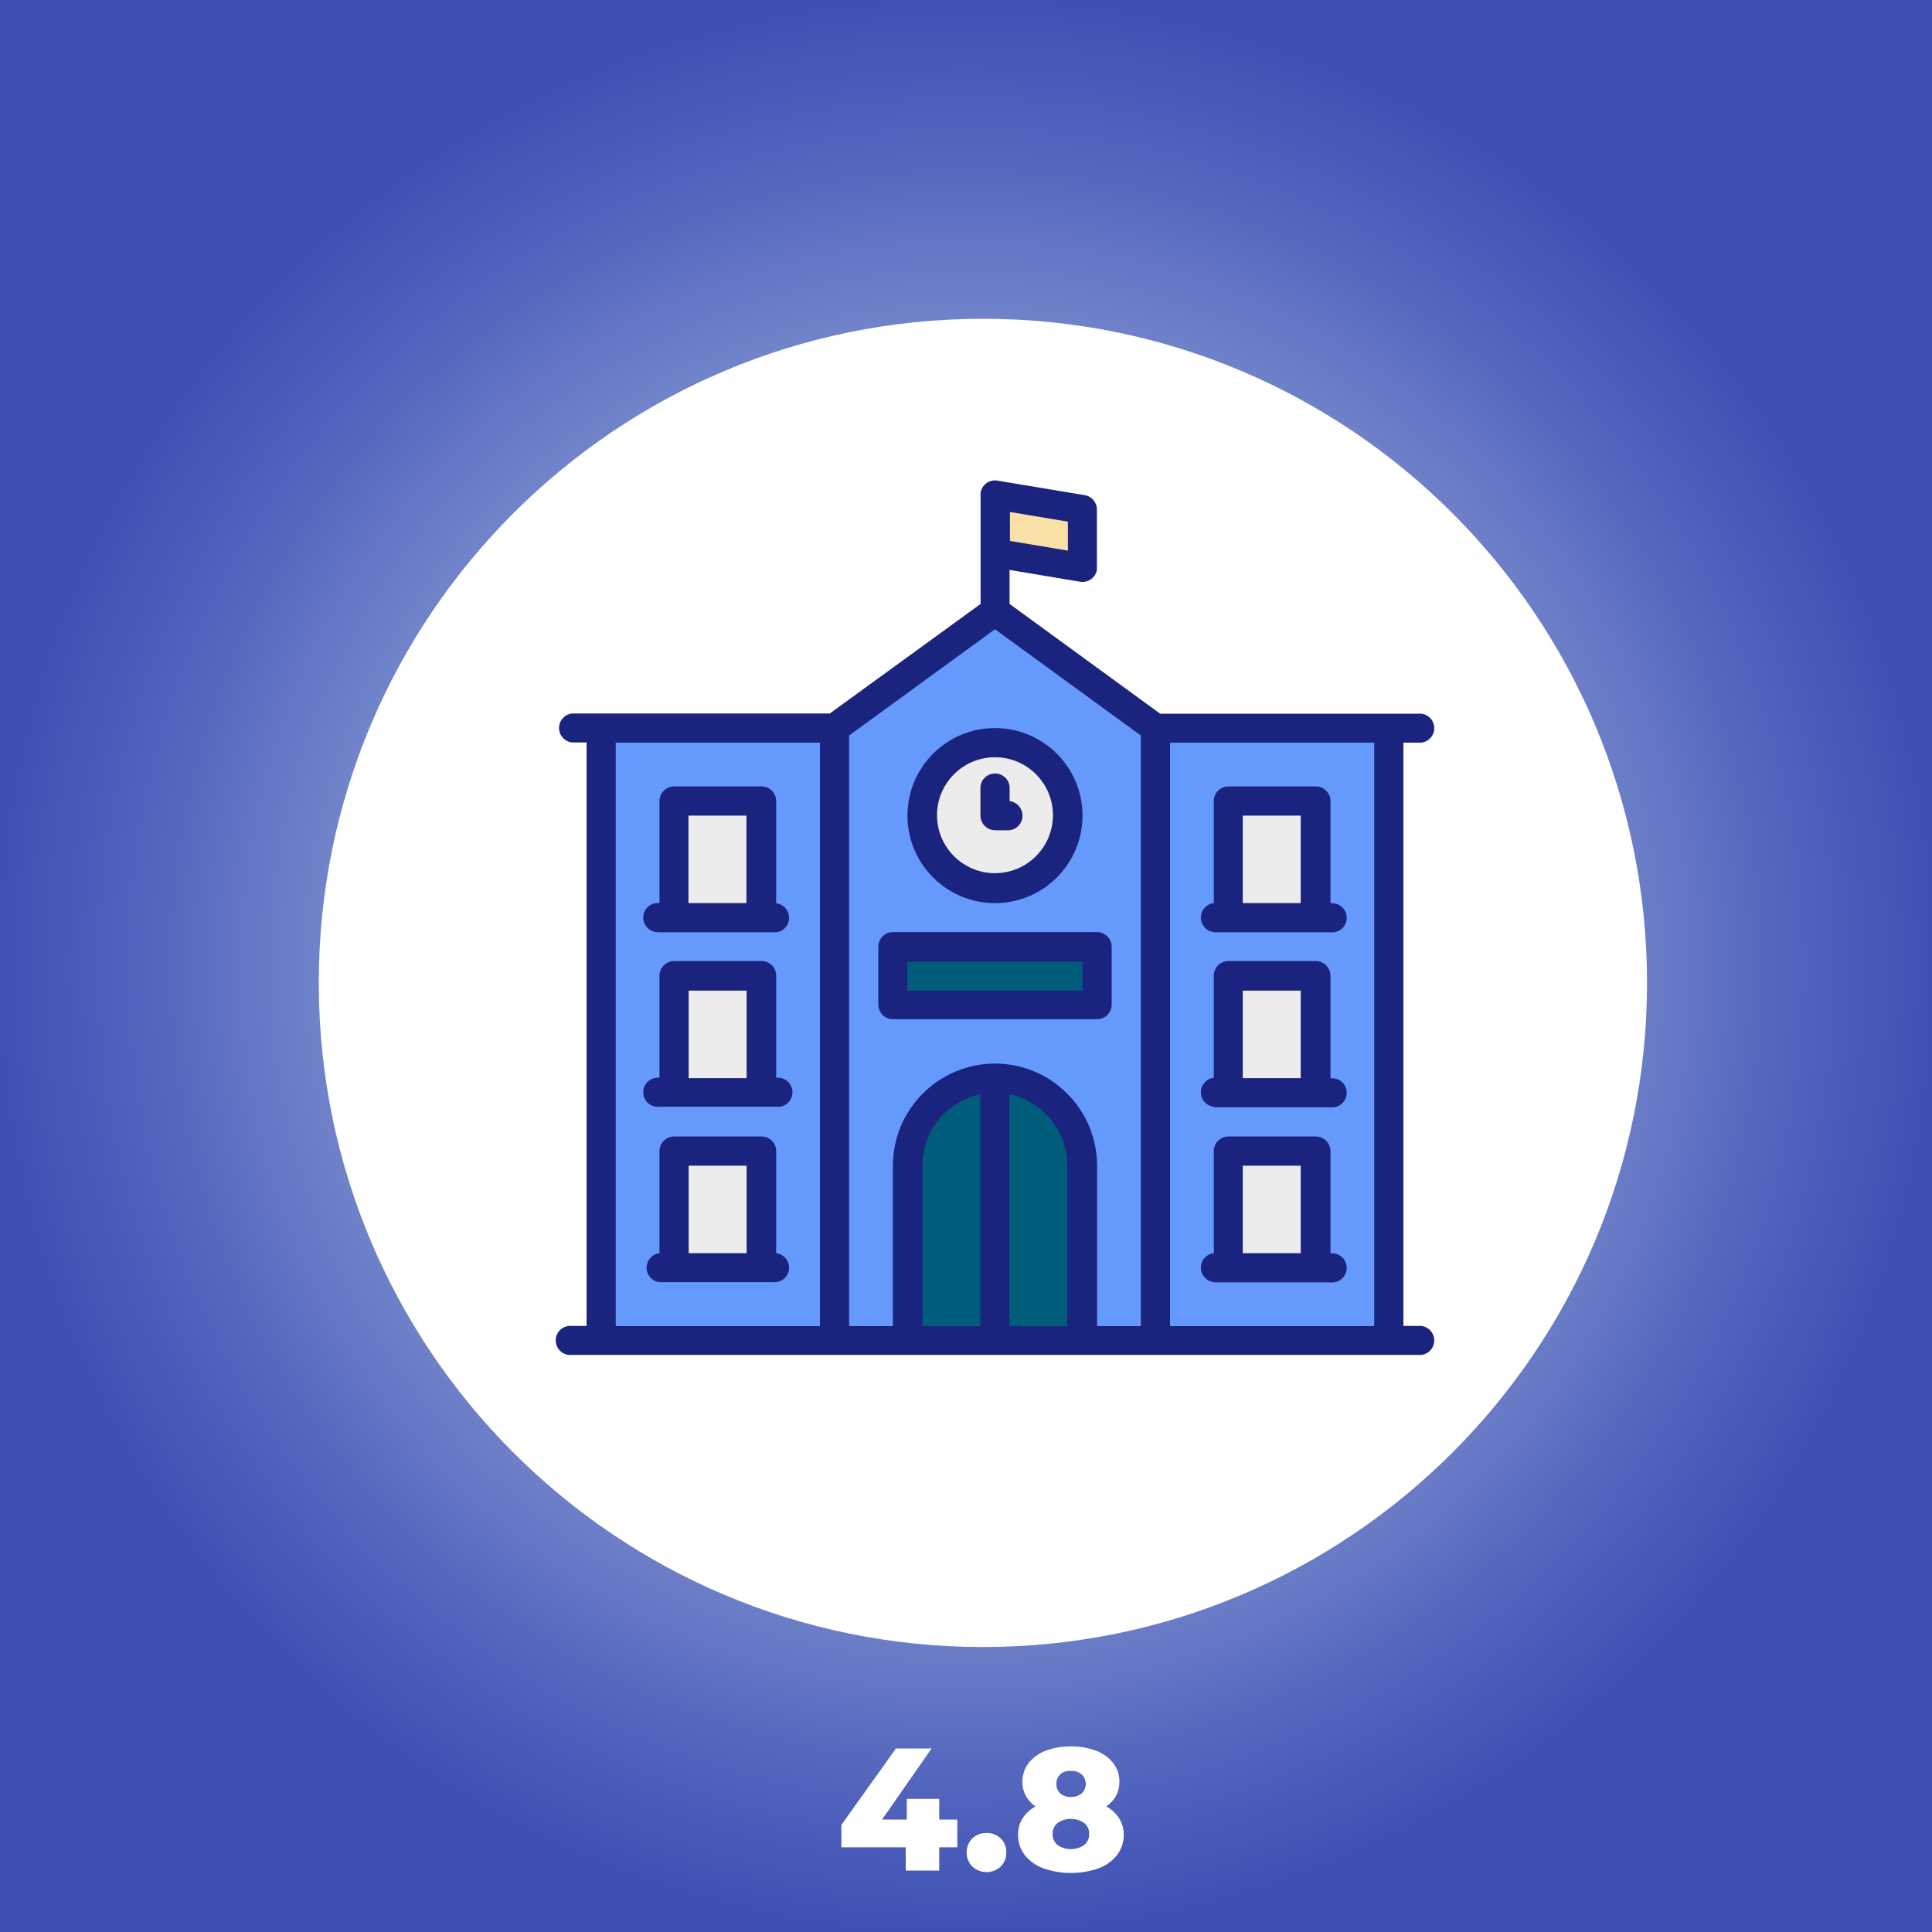
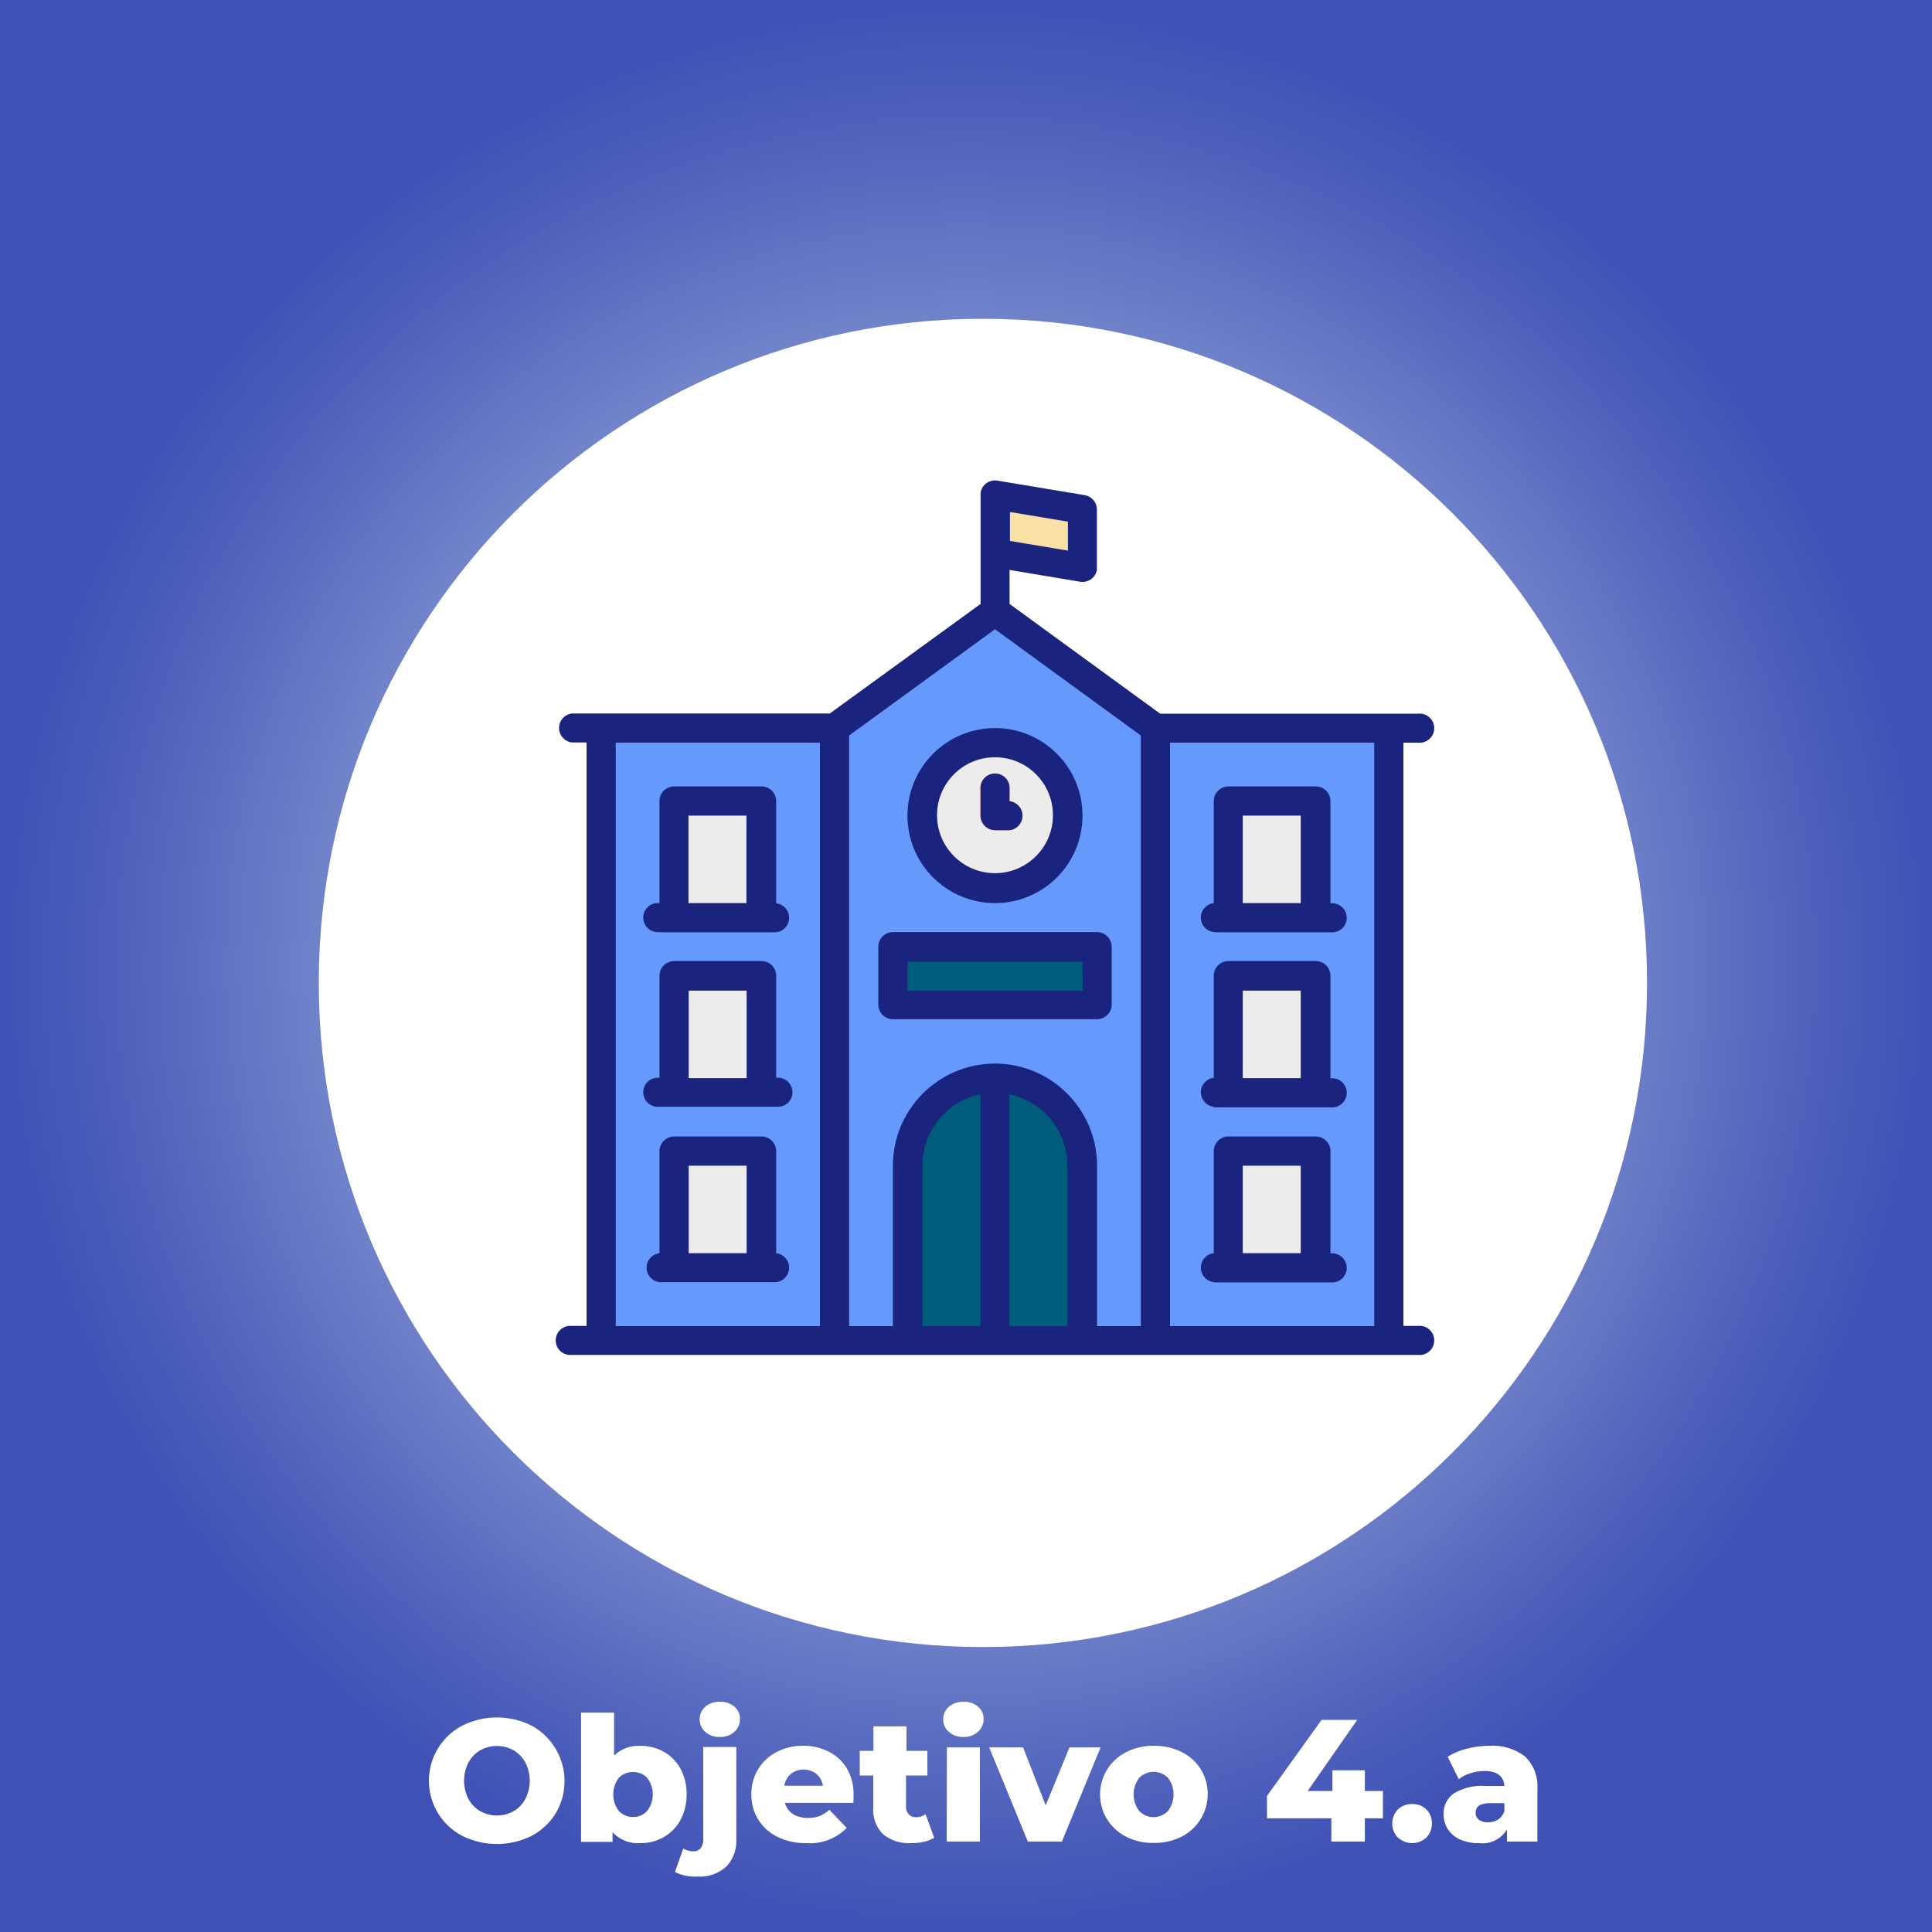
<svg xmlns="http://www.w3.org/2000/svg" id="Layer_1" data-name="Layer 1" viewBox="0 0 200 200">
  <defs>
    <style>.cls-1{fill:url(#radial-gradient);}.cls-2{fill:#fff;}.cls-3{fill:#f9e0a6;}.cls-4{fill:#659afc;}.cls-5{fill:#ececec;}.cls-6{fill:#eb423f;}.cls-7{fill:#005c7b;}.cls-8{fill:#1a237e;}</style>
    <radialGradient id="radial-gradient" cx="100" cy="646" r="100" gradientTransform="translate(0 -546)" gradientUnits="userSpaceOnUse">
      <stop offset="0" stop-color="#ecfffc" />
      <stop offset="0.16" stop-color="#cddfef" />
      <stop offset="0.57" stop-color="#8193d0" />
      <stop offset="0.86" stop-color="#5163bc" />
      <stop offset="1" stop-color="#3f51b5" />
    </radialGradient>
  </defs>
  <rect class="cls-1" width="200" height="200" />
-   <path class="cls-2" d="M99.1,191.23H97.23v2.41H93.76v-2.41H87.1v-2.32L92.75,181h3.69l-5.13,7.36h2.56v-2.14h3.36v2.14H99.1Z" />
-   <path class="cls-2" d="M100.65,193.23a2.11,2.11,0,0,1,0-2.92,2.06,2.06,0,0,1,1.47-.56,2,2,0,0,1,1.47.56,1.92,1.92,0,0,1,.58,1.46,2,2,0,0,1-.58,1.46,2.17,2.17,0,0,1-2.93,0Z" />
-   <path class="cls-2" d="M115.86,188.24a3.11,3.11,0,0,1,.47,1.69,3.4,3.4,0,0,1-.68,2.09,4.4,4.4,0,0,1-1.93,1.39,8.76,8.76,0,0,1-5.72,0,4.4,4.4,0,0,1-1.93-1.39,3.34,3.34,0,0,1-.68-2.09,3.11,3.11,0,0,1,.46-1.69,3.83,3.83,0,0,1,1.34-1.24,3.08,3.08,0,0,1-1-1.1,2.9,2.9,0,0,1-.35-1.44,3.1,3.1,0,0,1,.63-1.93,4,4,0,0,1,1.77-1.29,7.09,7.09,0,0,1,2.62-.45,7.16,7.16,0,0,1,2.62.45,4,4,0,0,1,1.77,1.29,3.1,3.1,0,0,1,.63,1.93,3,3,0,0,1-.35,1.44,3.27,3.27,0,0,1-1,1.1A3.71,3.71,0,0,1,115.86,188.24ZM112.23,191a1.4,1.4,0,0,0,.52-1.15,1.38,1.38,0,0,0-.52-1.14,2.46,2.46,0,0,0-2.75,0,1.4,1.4,0,0,0-.51,1.14,1.42,1.42,0,0,0,.51,1.15,2.46,2.46,0,0,0,2.75,0Zm-2.45-7.33a1.21,1.21,0,0,0-.42,1,1.23,1.23,0,0,0,.41,1,1.62,1.62,0,0,0,1.09.35,1.69,1.69,0,0,0,1.1-.35,1.36,1.36,0,0,0,0-2,1.69,1.69,0,0,0-1.1-.35A1.61,1.61,0,0,0,109.78,183.64Z" />
+   <path class="cls-2" d="M47.85,190.05a6.41,6.41,0,0,1-2.5-2.34,6.44,6.44,0,0,1,2.5-9.07,8,8,0,0,1,7.18,0,6.54,6.54,0,0,1,2.5,9.07,6.48,6.48,0,0,1-2.5,2.34,8.09,8.09,0,0,1-7.18,0Zm5.32-2.56a3.24,3.24,0,0,0,1.22-1.27,4.15,4.15,0,0,0,0-3.76,3.31,3.31,0,0,0-1.22-1.27,3.55,3.55,0,0,0-3.46,0,3.24,3.24,0,0,0-1.22,1.27,4.15,4.15,0,0,0,0,3.76,3.18,3.18,0,0,0,1.22,1.27,3.55,3.55,0,0,0,3.46,0Z" />
+   <path class="cls-2" d="M68.71,181.34a4.48,4.48,0,0,1,1.73,1.75,5.42,5.42,0,0,1,.64,2.66,5.48,5.48,0,0,1-.64,2.66,4.53,4.53,0,0,1-1.73,1.77,4.74,4.74,0,0,1-2.42.62,3.52,3.52,0,0,1-2.88-1.13v1H60.15V177.29h3.42v4.44a3.65,3.65,0,0,1,2.72-1A4.84,4.84,0,0,1,68.71,181.34ZM67,187.46a2.8,2.8,0,0,0,0-3.41,1.94,1.94,0,0,0-1.47-.61,2,2,0,0,0-1.48.61,2.84,2.84,0,0,0,0,3.41,1.93,1.93,0,0,0,1.48.63A1.89,1.89,0,0,0,67,187.46Z" />
+   <path class="cls-2" d="M69.87,193.79l.86-2.43a2,2,0,0,0,1.07.29.91.91,0,0,0,.73-.32,1.48,1.48,0,0,0,.27-1v-9.48h3.42v9.5a3.85,3.85,0,0,1-1,2.85,4,4,0,0,1-2.92,1.06A4.75,4.75,0,0,1,69.87,193.79ZM73,179.28a1.67,1.67,0,0,1-.57-1.29,1.69,1.69,0,0,1,.57-1.3,2.17,2.17,0,0,1,1.51-.52,2.21,2.21,0,0,1,1.52.5,1.6,1.6,0,0,1,.57,1.26,1.75,1.75,0,0,1-.57,1.34,2.14,2.14,0,0,1-1.52.54A2.17,2.17,0,0,1,73,179.28Z" />
+   <path class="cls-2" d="M88.34,186.63H81.25a2,2,0,0,0,.83,1.16,2.83,2.83,0,0,0,1.56.4,3.38,3.38,0,0,0,1.21-.19,3.71,3.71,0,0,0,1-.65l1.8,1.87a5.28,5.28,0,0,1-4.16,1.58,6.63,6.63,0,0,1-3-.64,4.9,4.9,0,0,1-2-1.8,4.82,4.82,0,0,1-.71-2.61,4.92,4.92,0,0,1,.69-2.59,4.81,4.81,0,0,1,1.92-1.79,5.79,5.79,0,0,1,2.75-.65,5.68,5.68,0,0,1,2.65.61,4.57,4.57,0,0,1,1.88,1.74,5.15,5.15,0,0,1,.69,2.71S88.37,186.09,88.34,186.63Zm-6.47-3a2,2,0,0,0-.68,1.23h4a2,2,0,0,0-.68-1.23,2.16,2.16,0,0,0-2.64,0Z" />
+   <path class="cls-2" d="M96.71,190.25a3.55,3.55,0,0,1-1.06.41,5.57,5.57,0,0,1-1.32.14,4.21,4.21,0,0,1-2.93-.93,3.59,3.59,0,0,1-1-2.79V183.8H89v-2.55h1.42v-2.54h3.42v2.54H96v2.55H93.79V187a1.13,1.13,0,0,0,.28.82,1,1,0,0,0,.75.3,1.77,1.77,0,0,0,1-.31Z" />
+   <path class="cls-2" d="M98.22,179.28a1.65,1.65,0,0,1-.58-1.29,1.67,1.67,0,0,1,.58-1.3,2.15,2.15,0,0,1,1.51-.52,2.19,2.19,0,0,1,1.51.5,1.57,1.57,0,0,1,.58,1.26,1.72,1.72,0,0,1-.58,1.34,2.12,2.12,0,0,1-1.51.54A2.16,2.16,0,0,1,98.22,179.28Zm-.2,1.61h3.42v9.75H98Z" />
+   <path class="cls-2" d="M113.93,180.89l-4,9.75h-3.53l-4-9.75h3.51l2.34,6,2.46-6Z" />
+   <path class="cls-2" d="M116.62,190.16a5.07,5.07,0,0,1-2-1.8,4.91,4.91,0,0,1,2-7,6.17,6.17,0,0,1,2.83-.64,6.29,6.29,0,0,1,2.85.64,4.83,4.83,0,0,1,2,1.78,4.95,4.95,0,0,1-2,7,6.16,6.16,0,0,1-2.85.64A6.1,6.1,0,0,1,116.62,190.16Zm4.3-2.7a2.84,2.84,0,0,0,0-3.41,2.1,2.1,0,0,0-3,0,2.84,2.84,0,0,0,0,3.41,2.05,2.05,0,0,0,3,0Z" />
+   <path class="cls-2" d="M143.16,188.23h-1.87v2.41h-3.47v-2.41h-6.66v-2.32l5.65-7.87h3.69l-5.13,7.36h2.56v-2.14h3.36v2.14h1.87Z" />
+   <path class="cls-2" d="M144.71,190.23a2.11,2.11,0,0,1,0-2.92,2.06,2.06,0,0,1,1.47-.56,2,2,0,0,1,1.47.56,1.92,1.92,0,0,1,.58,1.46,2,2,0,0,1-.58,1.46,2.17,2.17,0,0,1-2.93,0Z" />
+   <path class="cls-2" d="M157.87,181.83a4.26,4.26,0,0,1,1.28,3.39v5.42H156v-1.26a2.93,2.93,0,0,1-2.88,1.42,4.54,4.54,0,0,1-2-.39,2.94,2.94,0,0,1-1.25-1.07,2.79,2.79,0,0,1-.43-1.54,2.49,2.49,0,0,1,1.07-2.15,5.61,5.61,0,0,1,3.27-.77h1.95c-.06-1-.75-1.55-2.07-1.55a4.8,4.8,0,0,0-1.43.23,3.89,3.89,0,0,0-1.22.62l-1.15-2.32a6.47,6.47,0,0,1,2-.84,9.25,9.25,0,0,1,2.33-.3A5.5,5.5,0,0,1,157.87,181.83Zm-2.79,6.53a1.7,1.7,0,0,0,.65-.85v-.85h-1.48c-1,0-1.49.33-1.49,1a.86.86,0,0,0,.34.72,1.47,1.47,0,0,0,.93.27A1.92,1.92,0,0,0,155.08,188.36Z" />
  <circle class="cls-2" cx="101.75" cy="101.75" r="68.75" />
  <path class="cls-3" d="M112.06,58.76,103,57.25v-6l9.06,1.51Z" />
  <path class="cls-4" d="M119.61,138.79H86.39V75.37L103,63.29l16.61,12.08Z" />
  <circle class="cls-5" cx="103" cy="84.43" r="7.55" />
  <path class="cls-4" d="M119.61,75.37h24.16v63.42H119.61Z" />
  <path class="cls-6" d="M104.51,85.94H103a1.52,1.52,0,0,1-1.51-1.51v-3a1.51,1.51,0,0,1,3,0v1.51a1.51,1.51,0,0,1,0,3Z" />
  <path class="cls-7" d="M92.43,98h21.14v6H92.43Z" />
  <path class="cls-7" d="M103,111.61a9.06,9.06,0,0,1,9.06,9.06v18.12H93.94V120.67A9.06,9.06,0,0,1,103,111.61Z" />
  <path class="cls-4" d="M62.23,75.37H86.39v63.42H62.23Z" />
  <path class="cls-5" d="M69.78,82.92h9.06V95H69.78Z" />
  <path class="cls-5" d="M69.78,101h9.06v12.08H69.78Z" />
  <path class="cls-5" d="M69.78,119.16h9.06v12.08H69.78Z" />
  <path class="cls-5" d="M127.16,82.92h9.06V95h-9.06Z" />
  <path class="cls-5" d="M127.16,101h9.06v12.08h-9.06Z" />
  <path class="cls-5" d="M127.16,119.16h9.06v12.08h-9.06Z" />
  <path class="cls-8" d="M103,93.49a9.06,9.06,0,1,0-9.06-9.06A9.06,9.06,0,0,0,103,93.49Zm0-15.1a6,6,0,1,1-6,6A6,6,0,0,1,103,78.39Z" />
  <path class="cls-8" d="M103,85.94h1.51a1.51,1.51,0,0,0,0-3V81.41a1.51,1.51,0,0,0-3,0v3A1.52,1.52,0,0,0,103,85.94Z" />
  <path class="cls-8" d="M115.08,104.06V98a1.52,1.52,0,0,0-1.51-1.51H92.43A1.52,1.52,0,0,0,90.92,98v6a1.52,1.52,0,0,0,1.51,1.51h21.14A1.52,1.52,0,0,0,115.08,104.06Zm-3-1.51H93.94v-3h18.12Z" />
  <path class="cls-8" d="M68.27,96.51H80.35a1.51,1.51,0,0,0,0-3V82.92a1.51,1.51,0,0,0-1.51-1.51H69.78a1.52,1.52,0,0,0-1.51,1.51V93.49a1.51,1.51,0,1,0,0,3Zm3-12.08h6v9.06h-6Z" />
  <path class="cls-8" d="M80.35,111.61V101a1.51,1.51,0,0,0-1.51-1.51H69.78A1.52,1.52,0,0,0,68.27,101v10.57a1.51,1.51,0,1,0,0,3H80.35a1.51,1.51,0,1,0,0-3Zm-9.06-9.06h6v9.06h-6Z" />
  <path class="cls-8" d="M80.35,129.73V119.16a1.51,1.51,0,0,0-1.51-1.51H69.78a1.52,1.52,0,0,0-1.51,1.51v10.57a1.51,1.51,0,0,0,0,3H80.35a1.51,1.51,0,0,0,0-3Zm-9.06-9.06h6v9.06h-6Z" />
  <path class="cls-8" d="M125.65,96.51h12.08a1.51,1.51,0,1,0,0-3V82.92a1.52,1.52,0,0,0-1.51-1.51h-9.06a1.51,1.51,0,0,0-1.51,1.51V93.49a1.51,1.51,0,0,0,0,3Zm3-12.08h6v9.06h-6Z" />
  <path class="cls-8" d="M125.65,114.63h12.08a1.51,1.51,0,1,0,0-3V101a1.52,1.52,0,0,0-1.51-1.51h-9.06a1.51,1.51,0,0,0-1.51,1.51v10.57a1.51,1.51,0,0,0,0,3Zm3-12.08h6v9.06h-6Z" />
  <path class="cls-8" d="M125.65,132.75h12.08a1.51,1.51,0,1,0,0-3V119.16a1.52,1.52,0,0,0-1.51-1.51h-9.06a1.51,1.51,0,0,0-1.51,1.51v10.57a1.51,1.51,0,0,0,0,3Zm3-12.08h6v9.06h-6Z" />
  <path class="cls-8" d="M146.79,76.88a1.51,1.51,0,1,0,0-3H120.1L104.51,62.52V59l7.3,1.22A1.51,1.51,0,0,0,113.55,59a2,2,0,0,0,0-.25v-6a1.5,1.5,0,0,0-1.26-1.49l-9.06-1.51h0A1.51,1.51,0,0,0,101.51,51a2.11,2.11,0,0,0,0,.26V62.52L85.9,73.86H59.21a1.51,1.51,0,0,0,0,3h1.51v60.4H59.21a1.51,1.51,0,1,0,0,3h87.58a1.51,1.51,0,1,0,0-3h-1.51V76.88Zm-45.3,60.4h-6V120.67a7.56,7.56,0,0,1,6-7.4Zm3-24a7.56,7.56,0,0,1,6,7.4v16.61h-6ZM103,110.1a10.59,10.59,0,0,0-10.57,10.57v16.61H87.9V76.14l15.1-11,15.1,11v61.14h-4.53V120.67A10.59,10.59,0,0,0,103,110.1ZM110.55,57l-6-1V53l6,1ZM63.74,76.88H84.88v60.4H63.74Zm78.52,60.4H121.12V76.88h21.14Z" />
</svg>
